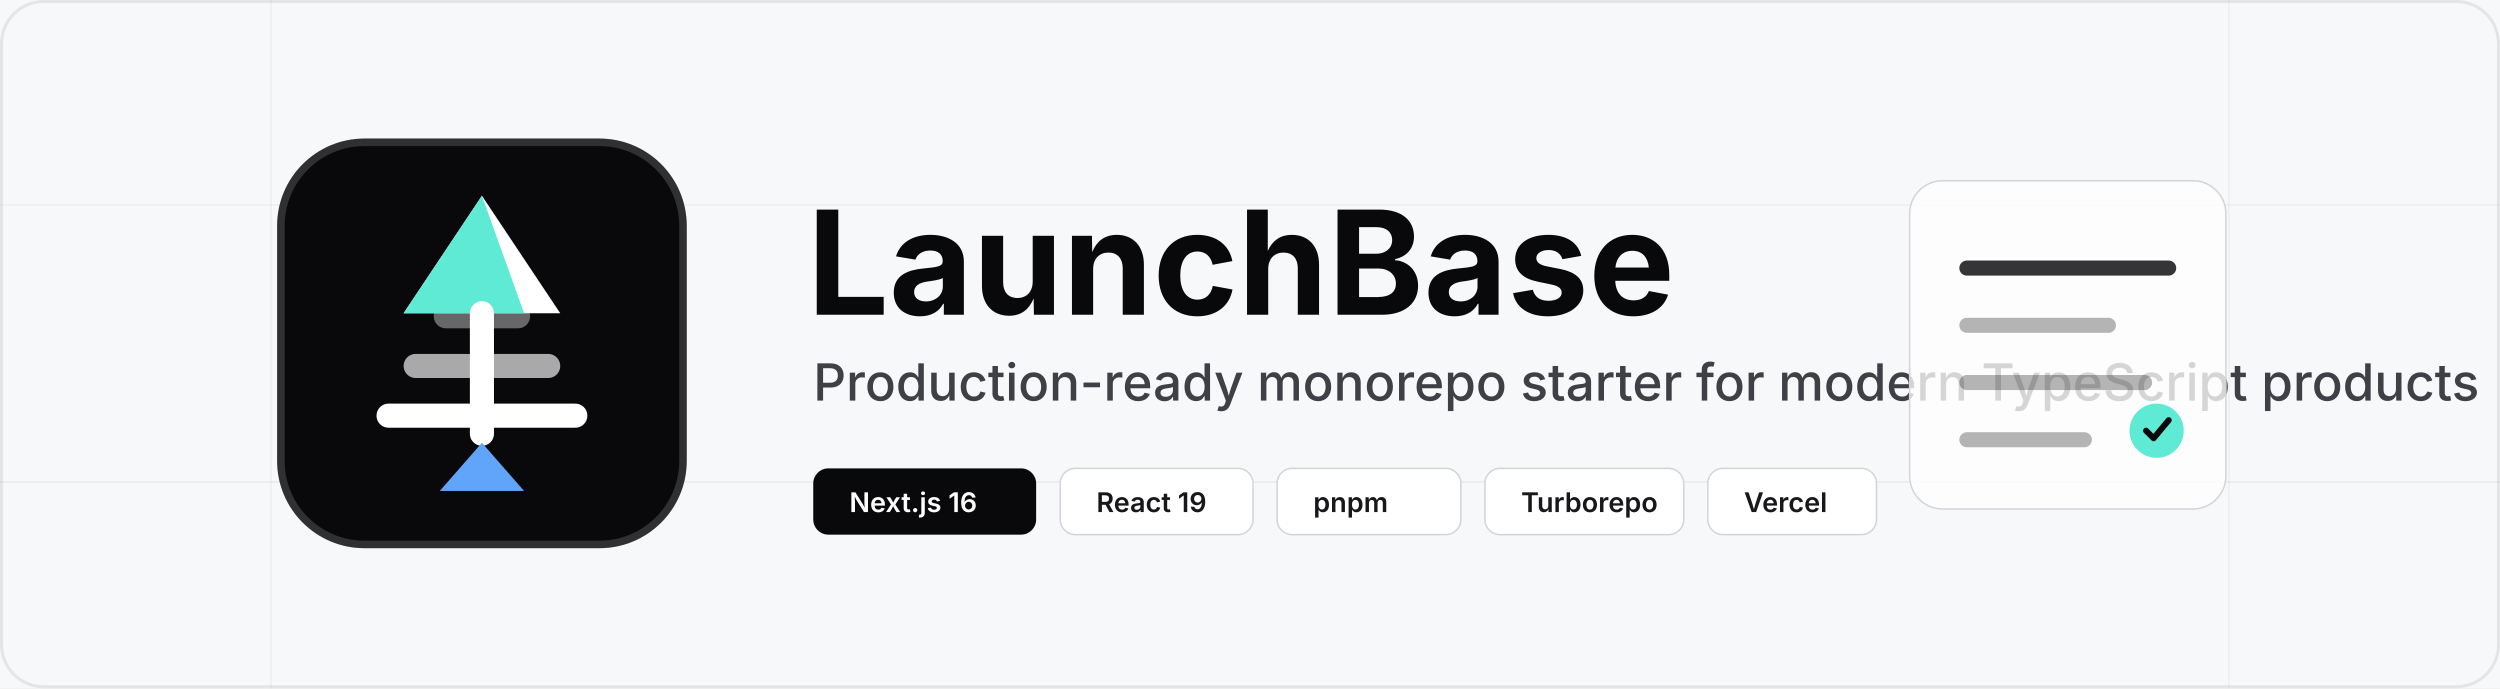
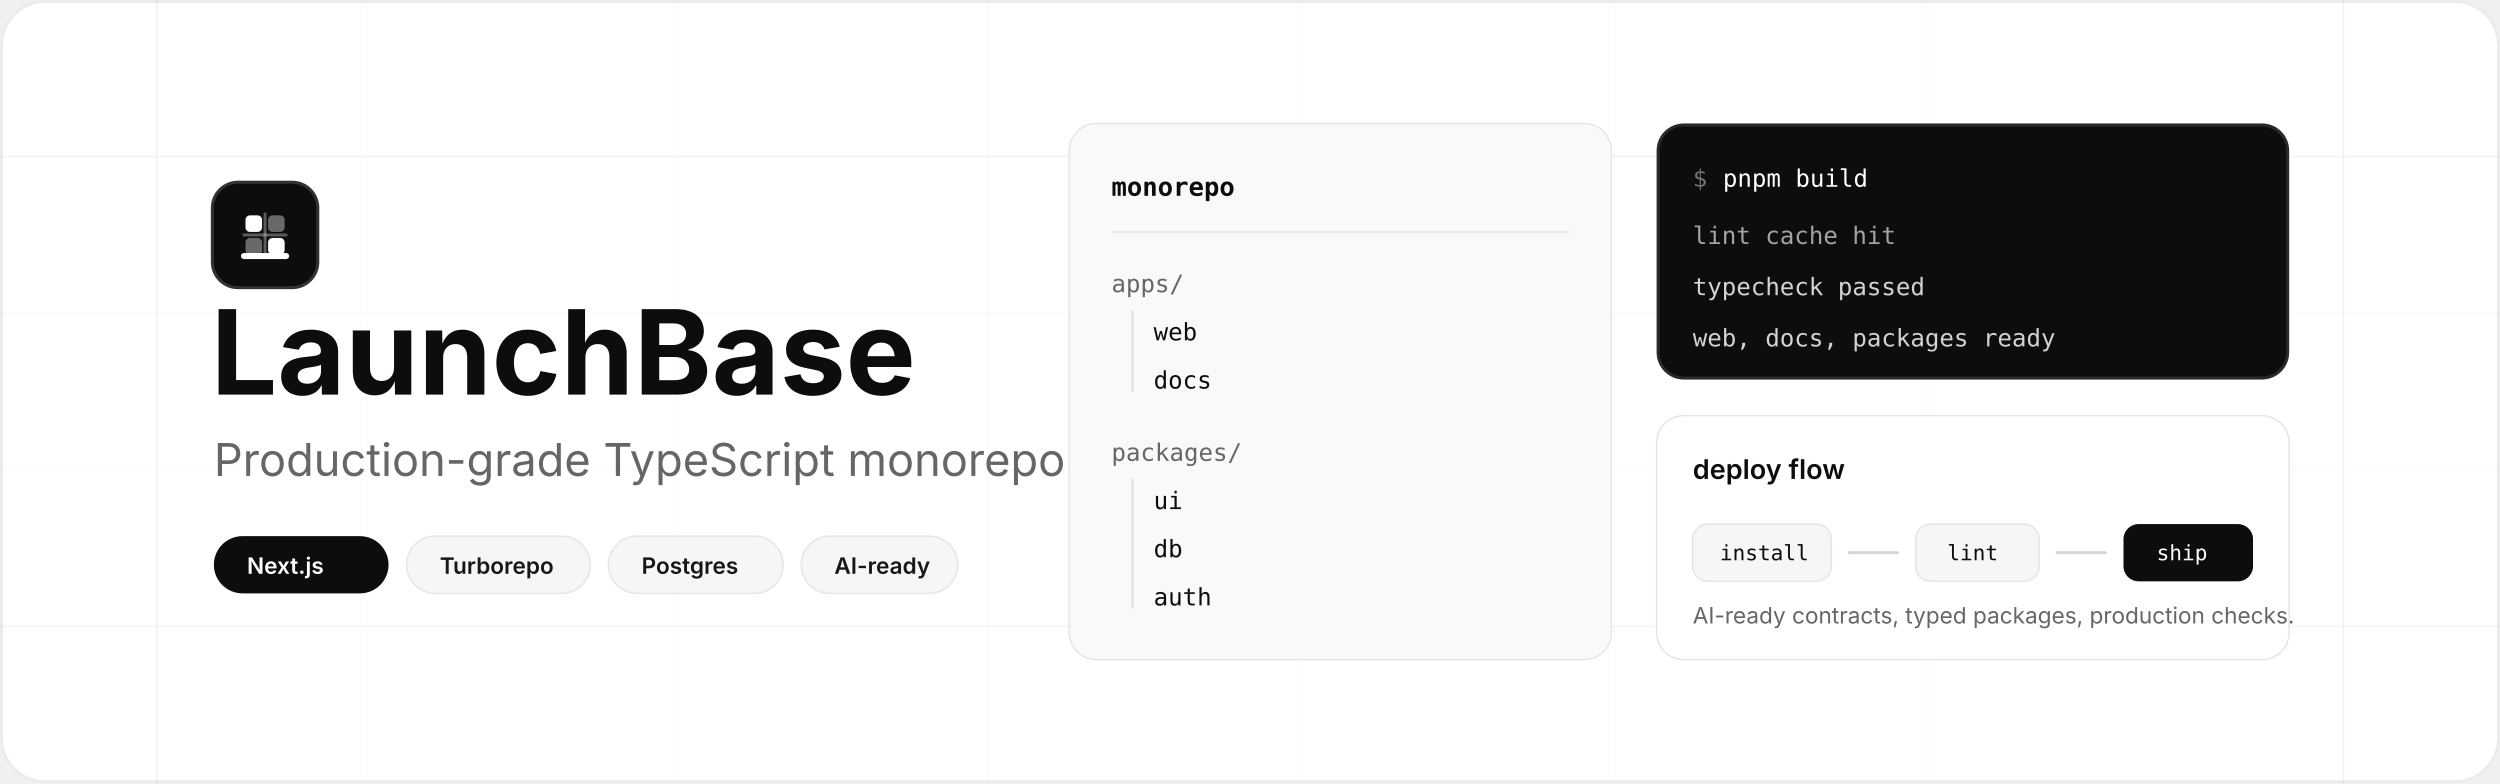
- <svg xmlns="http://www.w3.org/2000/svg" width="1660" height="457" viewBox="0 0 1660 457" fill="none" role="img" aria-labelledby="launchbase-github-title launchbase-github-desc">
-   <rect width="1660" height="457" fill="#F7F8FA" />
-   <rect x="1" y="1" width="1658" height="455" rx="28" stroke="#0A0A0B" stroke-opacity="0.08" stroke-width="2" />
-   <path d="M0 320H1660" stroke="#0A0A0B" stroke-opacity="0.06" />
-   <path d="M0 136H1660" stroke="#0A0A0B" stroke-opacity="0.04" />
-   <path d="M180 0V457" stroke="#0A0A0B" stroke-opacity="0.04" />
-   <path d="M1480 0V457" stroke="#0A0A0B" stroke-opacity="0.04" />
-   <g transform="translate(184 92)">
-     <rect width="272" height="272" rx="58" fill="#09090B" />
-     <rect x="2.5" y="2.5" width="267" height="267" rx="55.5" stroke="white" stroke-opacity="0.16" stroke-width="5" />
-     <path d="M74 184H198" stroke="white" stroke-width="16" stroke-linecap="round" />
-     <path d="M92 151H180" stroke="white" stroke-opacity="0.65" stroke-width="16" stroke-linecap="round" />
-     <path d="M112 118H160" stroke="white" stroke-opacity="0.38" stroke-width="16" stroke-linecap="round" />
-     <path d="M136 38L188 116H84L136 38Z" fill="white" />
-     <path d="M136 38L164 116H84L136 38Z" fill="#5EEAD4" />
-     <path d="M136 116V196" stroke="white" stroke-width="16" stroke-linecap="round" />
-     <path d="M136 202L108 234H164L136 202Z" fill="#60A5FA" />
+ <svg xmlns="http://www.w3.org/2000/svg" width="1660" height="520" viewBox="0 0 1660 520" fill="none" role="img" aria-labelledby="launchbase-github-title launchbase-github-desc">
+   <rect width="1660" height="520" rx="30" fill="#FFFFFF" />
+   <rect x="1" y="1" width="1658" height="518" rx="29" stroke="#0D0D0D" stroke-opacity="0.08" stroke-width="2" />
+   <path d="M0 104H1660M0 416H1660" stroke="#0D0D0D" stroke-opacity="0.05" />
+   <path d="M104 0V520M1556 0V520" stroke="#0D0D0D" stroke-opacity="0.05" />
+   <g opacity="0.5">
+     <path d="M240 0V520M448 0V520M656 0V520M864 0V520M1072 0V520M1280 0V520" stroke="#0D0D0D" stroke-opacity="0.035" />
+     <path d="M0 208H1660M0 312H1660" stroke="#0D0D0D" stroke-opacity="0.035" />
  </g>
-   <g transform="translate(536 117)">
-     <text x="0" y="92" fill="#09090B" font-family="Geist, ui-sans-serif, system-ui, -apple-system, BlinkMacSystemFont, 'Segoe UI', sans-serif" font-size="96" font-weight="720" letter-spacing="0">LaunchBase</text>
-     <text x="4" y="149" fill="#3F3F46" font-family="Geist, ui-sans-serif, system-ui, -apple-system, BlinkMacSystemFont, 'Segoe UI', sans-serif" font-size="34" font-weight="450" letter-spacing="0">Production-ready monorepo starter for modern TypeScript products</text>
-     <g transform="translate(4 194)">
-       <rect width="148" height="44" rx="10" fill="#09090B" />
-       <text x="24" y="29" fill="white" font-family="Geist, ui-sans-serif, system-ui, -apple-system, BlinkMacSystemFont, 'Segoe UI', sans-serif" font-size="18" font-weight="620" letter-spacing="0">Next.js 16</text>
-       <rect x="164" width="128" height="44" rx="10" fill="#FFFFFF" stroke="#D4D4D8" />
-       <text x="188" y="29" fill="#18181B" font-family="Geist, ui-sans-serif, system-ui, -apple-system, BlinkMacSystemFont, 'Segoe UI', sans-serif" font-size="18" font-weight="620" letter-spacing="0">React 19</text>
-       <rect x="308" width="122" height="44" rx="10" fill="#FFFFFF" stroke="#D4D4D8" />
-       <text x="332" y="29" fill="#18181B" font-family="Geist, ui-sans-serif, system-ui, -apple-system, BlinkMacSystemFont, 'Segoe UI', sans-serif" font-size="18" font-weight="620" letter-spacing="0">pnpm</text>
-       <rect x="446" width="132" height="44" rx="10" fill="#FFFFFF" stroke="#D4D4D8" />
-       <text x="470" y="29" fill="#18181B" font-family="Geist, ui-sans-serif, system-ui, -apple-system, BlinkMacSystemFont, 'Segoe UI', sans-serif" font-size="18" font-weight="620" letter-spacing="0">Turborepo</text>
-       <rect x="594" width="112" height="44" rx="10" fill="#FFFFFF" stroke="#D4D4D8" />
-       <text x="618" y="29" fill="#18181B" font-family="Geist, ui-sans-serif, system-ui, -apple-system, BlinkMacSystemFont, 'Segoe UI', sans-serif" font-size="18" font-weight="620" letter-spacing="0">Vercel</text>
+   <g transform="translate(140 120)">
+     <rect width="72" height="72" rx="18" fill="#0D0D0D" />
+     <rect x="1" y="1" width="70" height="70" rx="17" stroke="white" stroke-opacity="0.16" stroke-width="2" />
+     <path d="M22 50H50" stroke="white" stroke-width="4" stroke-linecap="round" />
+     <path d="M22 36H50" stroke="white" stroke-opacity="0.32" stroke-width="2" stroke-linecap="round" />
+     <path d="M36 22V50" stroke="white" stroke-opacity="0.32" stroke-width="2" stroke-linecap="round" />
+     <rect x="23" y="23" width="11" height="11" rx="3" fill="white" />
+     <rect x="38" y="23" width="11" height="11" rx="3" fill="white" fill-opacity="0.38" />
+     <rect x="23" y="38" width="11" height="11" rx="3" fill="white" fill-opacity="0.38" />
+     <rect x="38" y="38" width="11" height="11" rx="3" fill="white" />
+     <text x="0" y="142" fill="#0D0D0D" font-family="Geist, Inter, ui-sans-serif, system-ui, -apple-system, BlinkMacSystemFont, 'Segoe UI', sans-serif" font-size="78" font-weight="660" letter-spacing="0">LaunchBase</text>
+     <text x="2" y="196" fill="#666666" font-family="Geist, Inter, ui-sans-serif, system-ui, -apple-system, BlinkMacSystemFont, 'Segoe UI', sans-serif" font-size="30" font-weight="430" letter-spacing="0">Production-grade TypeScript monorepo starter</text>
+     <g transform="translate(2 236)">
+       <rect width="116" height="38" rx="19" fill="#0D0D0D" />
+       <text x="22" y="25" fill="white" font-family="Geist, Inter, ui-sans-serif, system-ui, -apple-system, BlinkMacSystemFont, 'Segoe UI', sans-serif" font-size="15" font-weight="620" letter-spacing="0">Next.js</text>
+       <rect x="128" width="122" height="38" rx="19" fill="#F6F6F6" stroke="#E5E5E5" />
+       <text x="150" y="25" fill="#171717" font-family="Geist, Inter, ui-sans-serif, system-ui, -apple-system, BlinkMacSystemFont, 'Segoe UI', sans-serif" font-size="15" font-weight="620" letter-spacing="0">Turborepo</text>
+       <rect x="262" width="116" height="38" rx="19" fill="#F6F6F6" stroke="#E5E5E5" />
+       <text x="284" y="25" fill="#171717" font-family="Geist, Inter, ui-sans-serif, system-ui, -apple-system, BlinkMacSystemFont, 'Segoe UI', sans-serif" font-size="15" font-weight="620" letter-spacing="0">Postgres</text>
+       <rect x="390" width="104" height="38" rx="19" fill="#F6F6F6" stroke="#E5E5E5" />
+       <text x="412" y="25" fill="#171717" font-family="Geist, Inter, ui-sans-serif, system-ui, -apple-system, BlinkMacSystemFont, 'Segoe UI', sans-serif" font-size="15" font-weight="620" letter-spacing="0">AI-ready</text>
    </g>
  </g>
-   <g transform="translate(1268 120)">
-     <rect width="210" height="218" rx="22" fill="#FFFFFF" fill-opacity="0.78" stroke="#D4D4D8" />
-     <path d="M38 58H172" stroke="#09090B" stroke-opacity="0.82" stroke-width="10" stroke-linecap="round" />
-     <path d="M38 96H132" stroke="#09090B" stroke-opacity="0.3" stroke-width="10" stroke-linecap="round" />
-     <path d="M38 134H156" stroke="#09090B" stroke-opacity="0.3" stroke-width="10" stroke-linecap="round" />
-     <path d="M38 172H116" stroke="#09090B" stroke-opacity="0.3" stroke-width="10" stroke-linecap="round" />
-     <circle cx="164" cy="166" r="18" fill="#5EEAD4" />
-     <path d="M157 166L162 171L172 159" stroke="#09090B" stroke-width="4" stroke-linecap="round" stroke-linejoin="round" />
+   <g transform="translate(710 82)">
+     <rect width="360" height="356" rx="18" fill="#F9F9F9" stroke="#E5E5E5" />
+     <text x="28" y="48" fill="#0D0D0D" font-family="Geist Mono, ui-monospace, SFMono-Regular, Menlo, monospace" font-size="17" font-weight="600">monorepo</text>
+     <path d="M28 72H332" stroke="#E5E5E5" />
+     <g font-family="Geist Mono, ui-monospace, SFMono-Regular, Menlo, monospace" font-size="16" letter-spacing="0">
+       <text x="28" y="112" fill="#666666">apps/</text>
+       <text x="56" y="144" fill="#0D0D0D">web</text>
+       <text x="56" y="176" fill="#0D0D0D">docs</text>
+       <text x="28" y="224" fill="#666666">packages/</text>
+       <text x="56" y="256" fill="#0D0D0D">ui</text>
+       <text x="56" y="288" fill="#0D0D0D">db</text>
+       <text x="56" y="320" fill="#0D0D0D">auth</text>
+     </g>
+     <path d="M42 124V178M42 236V322" stroke="#E5E5E5" stroke-width="2" />
+   </g>
+   <g transform="translate(1100 82)">
+     <rect width="420" height="170" rx="18" fill="#0D0D0D" />
+     <rect x="1" y="1" width="418" height="168" rx="17" stroke="white" stroke-opacity="0.12" stroke-width="2" />
+     <g transform="translate(24 24)" font-family="Geist Mono, ui-monospace, SFMono-Regular, Menlo, monospace" font-size="16" letter-spacing="0">
+       <text x="0" y="18" fill="white" fill-opacity="0.42">$</text>
+       <text x="20" y="18" fill="white">pnpm build</text>
+       <text x="0" y="56" fill="white" fill-opacity="0.62">lint cache hit</text>
+       <text x="0" y="90" fill="white" fill-opacity="0.82">typecheck passed</text>
+       <text x="0" y="124" fill="white" fill-opacity="0.82">web, docs, packages ready</text>
+     </g>
+   </g>
+   <g transform="translate(1100 276)">
+     <rect width="420" height="162" rx="18" fill="#FFFFFF" stroke="#E5E5E5" />
+     <text x="24" y="42" fill="#0D0D0D" font-family="Geist, Inter, ui-sans-serif, system-ui, -apple-system, BlinkMacSystemFont, 'Segoe UI', sans-serif" font-size="18" font-weight="620">deploy flow</text>
+     <g transform="translate(24 72)" font-family="Geist Mono, ui-monospace, SFMono-Regular, Menlo, monospace" font-size="14">
+       <rect width="92" height="38" rx="10" fill="#F6F6F6" stroke="#E5E5E5" />
+       <text x="18" y="24" fill="#0D0D0D">install</text>
+       <path d="M104 19H136" stroke="#D4D4D4" stroke-width="2" stroke-linecap="round" />
+       <rect x="148" width="82" height="38" rx="10" fill="#F6F6F6" stroke="#E5E5E5" />
+       <text x="169" y="24" fill="#0D0D0D">lint</text>
+       <path d="M242 19H274" stroke="#D4D4D4" stroke-width="2" stroke-linecap="round" />
+       <rect x="286" width="86" height="38" rx="10" fill="#0D0D0D" />
+       <text x="308" y="24" fill="white">ship</text>
+     </g>
+     <text x="24" y="138" fill="#666666" font-family="Geist, Inter, ui-sans-serif, system-ui, -apple-system, BlinkMacSystemFont, 'Segoe UI', sans-serif" font-size="15">AI-ready contracts, typed packages, production checks.</text>
  </g>
</svg>
